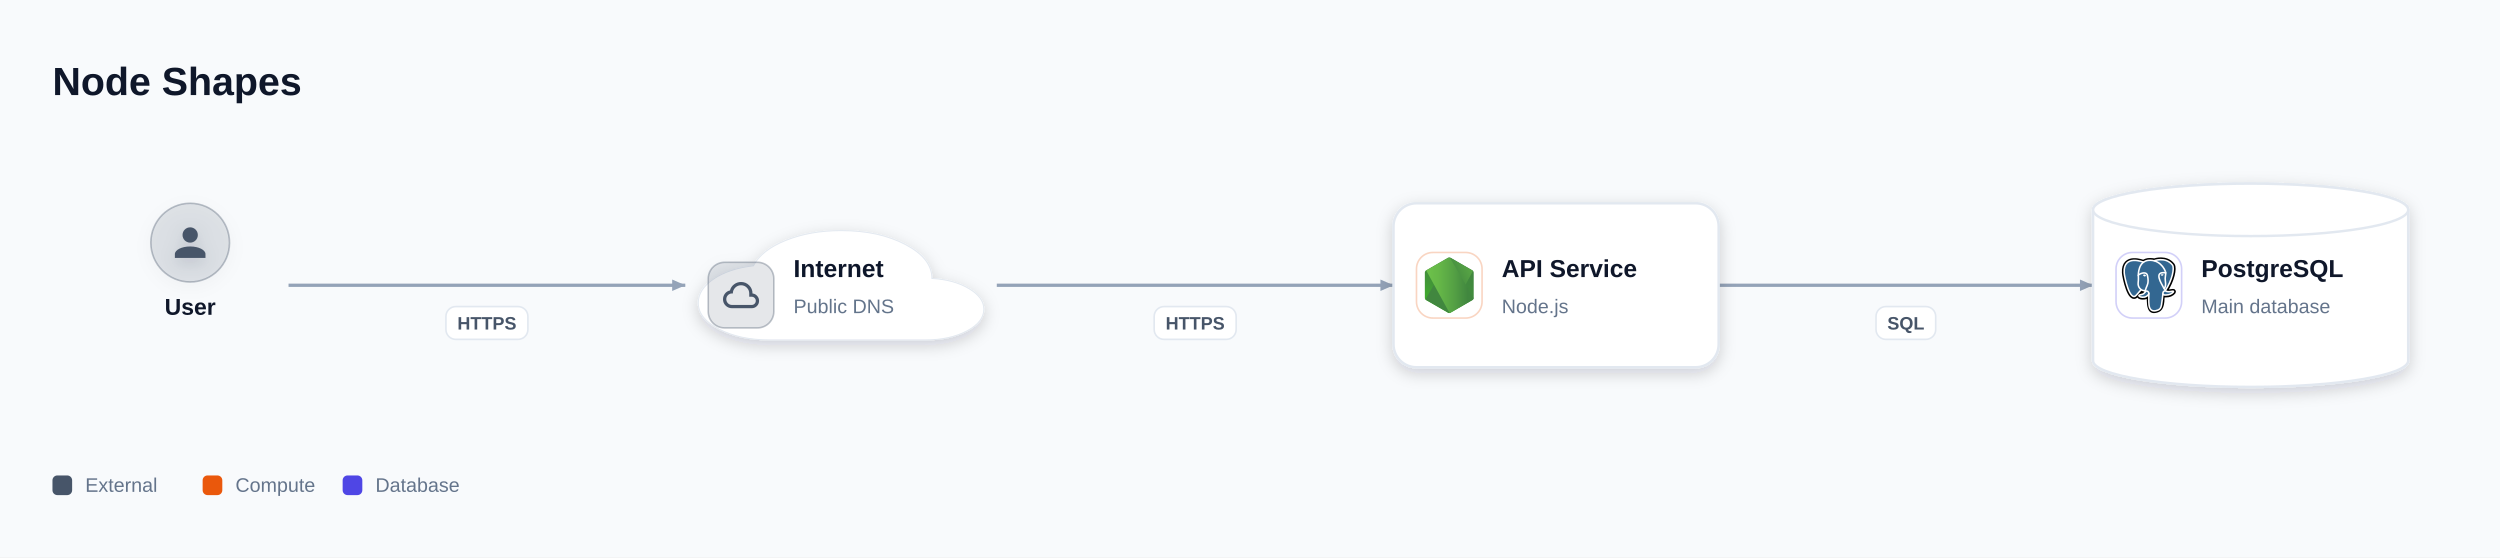
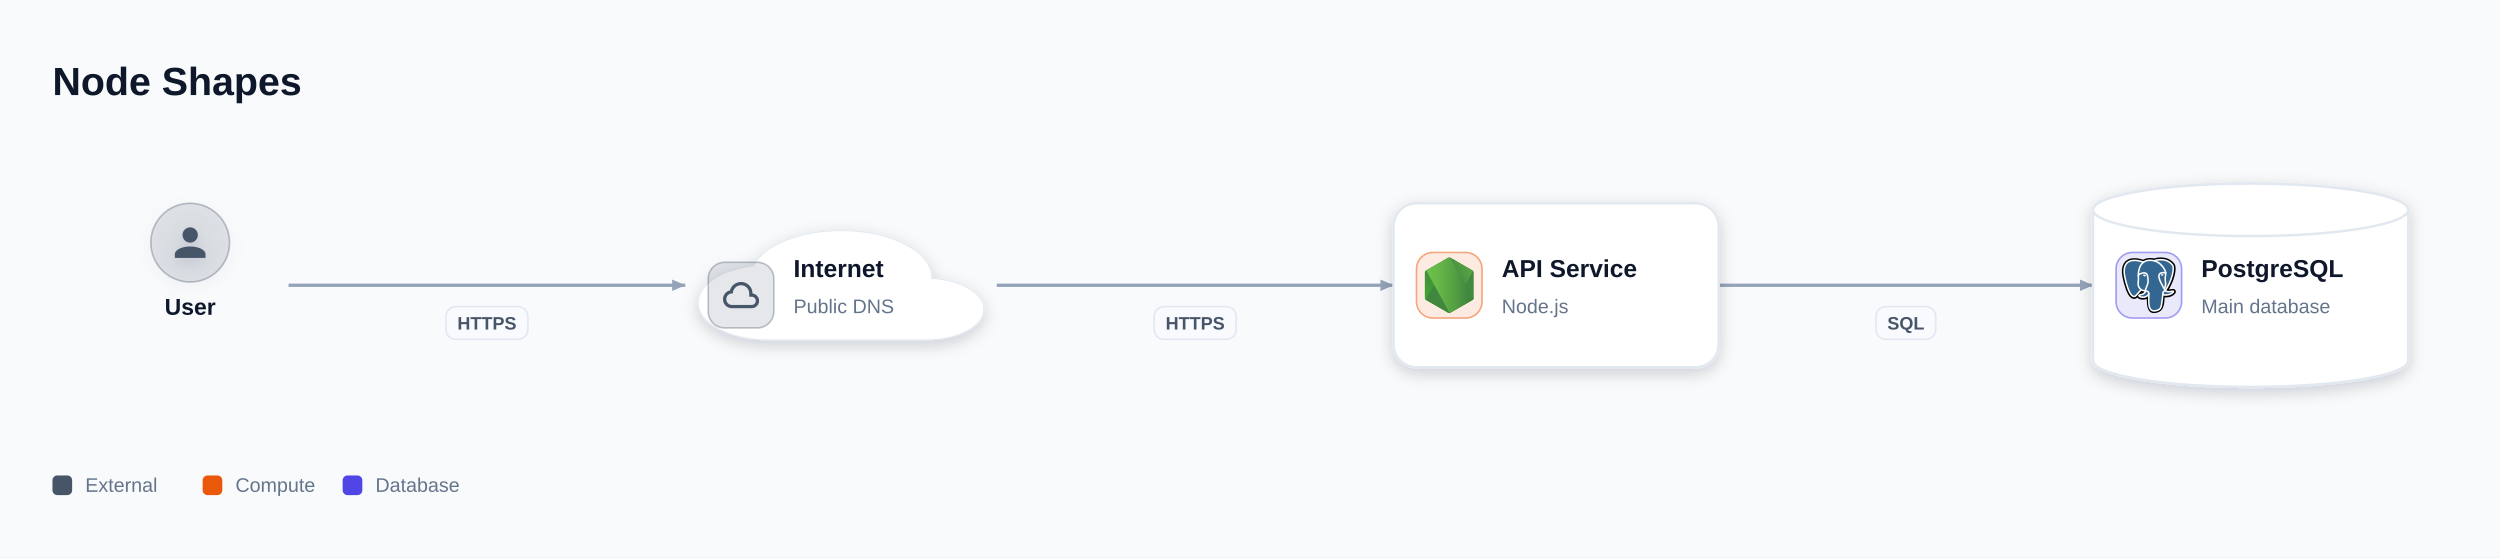
<svg xmlns="http://www.w3.org/2000/svg" xmlns:xlink="http://www.w3.org/1999/xlink" width="1524.9" height="340" viewBox="0 0 1524.9 340">
  <defs>
    <filter id="card-shadow" x="-40%" y="-40%" width="180%" height="180%">
      <feDropShadow dx="0" dy="3" stdDeviation="5" flood-color="rgba(15, 23, 42, 0.18)" />
    </filter>
  </defs>
  <rect x="0" y="0" width="1524.9" height="340" fill="#f8fafc" />
  <text x="32" y="58" font-family="&quot;Segoe UI&quot;, &quot;Helvetica Neue&quot;, Arial, sans-serif" font-size="24" font-weight="700" fill="#0f172a">Node Shapes</text>
  <g transform="translate(32, 88)">
    <path d="M144,86 L386,86" fill="none" stroke="#94a3b8" stroke-width="2" />
    <path d="M-8,-3.5 L0,0 L-8,3.5 Z" fill="#94a3b8" transform="translate(386 86) rotate(0)" />
    <g>
-       <rect x="240" y="99" width="50" height="20" rx="6" fill="#ffffff" stroke="#e2e8f0" stroke-width="1" />
+       <rect x="240" y="99" width="50" height="20" rx="6" fill="rgba(248, 250, 252, 0.85)" stroke="#e2e8f0" stroke-width="1" />
      <text x="265" y="113" font-family="&quot;Segoe UI&quot;, &quot;Helvetica Neue&quot;, Arial, sans-serif" font-size="11" font-weight="600" text-anchor="middle" fill="#475569">HTTPS</text>
    </g>
    <path d="M576,86 L818,86" fill="none" stroke="#94a3b8" stroke-width="2" />
    <path d="M-8,-3.5 L0,0 L-8,3.5 Z" fill="#94a3b8" transform="translate(818 86) rotate(0)" />
    <g>
-       <rect x="672" y="99" width="50" height="20" rx="6" fill="#ffffff" stroke="#e2e8f0" stroke-width="1" />
+       <rect x="672" y="99" width="50" height="20" rx="6" fill="rgba(248, 250, 252, 0.85)" stroke="#e2e8f0" stroke-width="1" />
      <text x="697" y="113" font-family="&quot;Segoe UI&quot;, &quot;Helvetica Neue&quot;, Arial, sans-serif" font-size="11" font-weight="600" text-anchor="middle" fill="#475569">HTTPS</text>
    </g>
    <path d="M1016.3,86 L1244.7,86" fill="none" stroke="#94a3b8" stroke-width="2" />
    <path d="M-8,-3.5 L0,0 L-8,3.5 Z" fill="#94a3b8" transform="translate(1244.7 86) rotate(0)" />
    <g>
-       <rect x="1112.3" y="99" width="36.4" height="20" rx="6" fill="#ffffff" stroke="#e2e8f0" stroke-width="1" />
+       <rect x="1112.3" y="99" width="36.4" height="20" rx="6" fill="rgba(248, 250, 252, 0.85)" stroke="#e2e8f0" stroke-width="1" />
      <text x="1130.5" y="113" font-family="&quot;Segoe UI&quot;, &quot;Helvetica Neue&quot;, Arial, sans-serif" font-size="11" font-weight="600" text-anchor="middle" fill="#475569">SQL</text>
    </g>
    <g transform="translate(24, 32)">
      <g filter="url(#card-shadow)">
        <rect x="36" y="4" width="48" height="48" rx="24" fill="#475569" fill-opacity="0.14" stroke="#475569" stroke-opacity="0.35" />
        <svg x="46" y="14" width="28" height="28" viewBox="0 0 24 24">
          <path fill="#475569" d="M12 4a4 4 0 0 1 4 4a4 4 0 0 1-4 4a4 4 0 0 1-4-4a4 4 0 0 1 4-4m0 10c4.42 0 8 1.79 8 4v2H4v-2c0-2.21 3.58-4 8-4" />
        </svg>
      </g>
      <text x="60" y="72" text-anchor="middle" font-family="&quot;Segoe UI&quot;, &quot;Helvetica Neue&quot;, Arial, sans-serif" font-size="14" font-weight="600" fill="#0f172a">User</text>
    </g>
    <g transform="translate(386, 36)" filter="url(#card-shadow)">
      <svg x="0" y="0" width="190" height="100" viewBox="0 0 24 24" preserveAspectRatio="none">
        <path d="M6.5 20q-2.28 0-3.89-1.57Q1 16.85 1 14.58q0-1.95 1.17-3.48q1.18-1.53 3.08-1.95q.63-2.3 2.5-3.72Q9.63 4 12 4q2.93 0 4.96 2.04Q19 8.07 19 11q1.73.2 2.86 1.5q1.14 1.28 1.14 3q0 1.88-1.31 3.19T18.5 20Z" fill="#ffffff" stroke="#e2e8f0" stroke-width="0.6" vector-effect="non-scaling-stroke" />
      </svg>
      <rect x="14" y="36" width="40" height="40" rx="10" fill="#475569" fill-opacity="0.14" stroke="#475569" stroke-opacity="0.35" />
      <svg x="22" y="44" width="24" height="24" viewBox="0 0 24 24">
        <path fill="#475569" d="M6.5 20q-2.28 0-3.89-1.57Q1 16.85 1 14.58q0-1.95 1.17-3.48q1.18-1.53 3.08-1.95q.63-2.3 2.5-3.72Q9.63 4 12 4q2.93 0 4.96 2.04Q19 8.07 19 11q1.73.2 2.86 1.5q1.14 1.28 1.14 3q0 1.88-1.31 3.19T18.5 20m-12-2h12q1.05 0 1.77-.73q.73-.72.73-1.77t-.73-1.77Q19.55 13 18.5 13H17v-2q0-2.07-1.46-3.54Q14.08 6 12 6Q9.93 6 8.46 7.46Q7 8.93 7 11h-.5q-1.45 0-2.47 1.03Q3 13.05 3 14.5T4.03 17q1.02 1 2.47 1m5.5-6" />
      </svg>
      <text x="66" y="45" font-family="&quot;Segoe UI&quot;, &quot;Helvetica Neue&quot;, Arial, sans-serif" font-size="15" font-weight="600" fill="#0f172a">Internet</text>
      <text x="66" y="67" font-family="&quot;Segoe UI&quot;, &quot;Helvetica Neue&quot;, Arial, sans-serif" font-size="12" fill="#64748b">Public DNS</text>
    </g>
    <g transform="translate(818, 36)">
      <rect x="0" y="0" width="198.3" height="100" rx="14" fill="#ffffff" stroke="#e2e8f0" stroke-width="1.5" filter="url(#card-shadow)" />
      <clipPath id="clip-badge-api">
        <rect x="14" y="30" width="40" height="40" rx="10" />
      </clipPath>
-       <rect x="14" y="30" width="40" height="40" rx="10" fill="#ffffff" />
+       <rect x="14" y="30" width="40" height="40" rx="10" fill="#ea580c" fill-opacity="0.12" />
      <g clip-path="url(#clip-badge-api)">
        <svg x="17" y="33" width="34" height="34" viewBox="0 0 256 292">
          <defs>
            <linearGradient id="a" x1="68.188%" x2="27.823%" y1="17.487%" y2="89.755%">
              <stop offset="0%" stop-color="#41873F" />
              <stop offset="32.88%" stop-color="#418B3D" />
              <stop offset="63.52%" stop-color="#419637" />
              <stop offset="93.19%" stop-color="#3FA92D" />
              <stop offset="100%" stop-color="#3FAE2A" />
            </linearGradient>
            <linearGradient id="c" x1="43.277%" x2="159.245%" y1="55.169%" y2="-18.306%">
              <stop offset="13.76%" stop-color="#41873F" />
              <stop offset="40.32%" stop-color="#54A044" />
              <stop offset="71.36%" stop-color="#66B848" />
              <stop offset="90.81%" stop-color="#6CC04A" />
            </linearGradient>
            <linearGradient id="f" x1="-4.389%" x2="101.499%" y1="49.997%" y2="49.997%">
              <stop offset="9.192%" stop-color="#6CC04A" />
              <stop offset="28.64%" stop-color="#66B848" />
              <stop offset="59.68%" stop-color="#54A044" />
              <stop offset="86.24%" stop-color="#41873F" />
            </linearGradient>
            <path id="b" d="M134.923 1.832c-4.344-2.443-9.502-2.443-13.846 0L6.787 67.801C2.443 70.244 0 74.859 0 79.745v132.208c0 4.887 2.715 9.502 6.787 11.945l114.29 65.968c4.344 2.444 9.502 2.444 13.846 0l114.29-65.968c4.344-2.443 6.787-7.058 6.787-11.945V79.745c0-4.886-2.715-9.501-6.787-11.944L134.923 1.832Z" />
            <path id="e" d="M134.923 1.832c-4.344-2.443-9.502-2.443-13.846 0L6.787 67.801C2.443 70.244 0 74.859 0 79.745v132.208c0 4.887 2.715 9.502 6.787 11.945l114.29 65.968c4.344 2.444 9.502 2.444 13.846 0l114.29-65.968c4.344-2.443 6.787-7.058 6.787-11.945V79.745c0-4.886-2.715-9.501-6.787-11.944L134.923 1.832Z" />
          </defs>
          <path fill="url(#a)" d="M134.923 1.832c-4.344-2.443-9.502-2.443-13.846 0L6.787 67.801C2.443 70.244 0 74.859 0 79.745v132.208c0 4.887 2.715 9.502 6.787 11.945l114.29 65.968c4.344 2.444 9.502 2.444 13.846 0l114.29-65.968c4.344-2.443 6.787-7.058 6.787-11.945V79.745c0-4.886-2.715-9.501-6.787-11.944L134.923 1.832Z" />
          <mask id="d" fill="#fff">
            <use xlink:href="#b" />
          </mask>
          <path fill="url(#c)" d="M249.485 67.8 134.65 1.833c-1.086-.542-2.443-1.085-3.529-1.357L2.443 220.912c1.086 1.357 2.444 2.443 3.8 3.258l114.834 65.968c3.258 1.9 7.059 2.443 10.588 1.357L252.47 70.515c-.815-1.086-1.9-1.9-2.986-2.714Z" mask="url(#d)" />
          <mask id="g" fill="#fff">
            <use xlink:href="#e" />
          </mask>
          <path fill="url(#f)" d="M249.756 223.898c3.258-1.9 5.701-5.158 6.787-8.687L130.579.204c-3.258-.543-6.787-.272-9.773 1.628L6.786 67.53l122.979 224.238c1.628-.272 3.529-.815 5.158-1.63l114.833-66.239Z" mask="url(#g)" />
        </svg>
      </g>
-       <rect x="14" y="30" width="40" height="40" rx="10" fill="none" stroke="#ea580c" stroke-opacity="0.25" />
+       <rect x="14" y="30" width="40" height="40" rx="10" fill="none" stroke="#ea580c" stroke-opacity="0.5" />
      <text x="66" y="45" font-family="&quot;Segoe UI&quot;, &quot;Helvetica Neue&quot;, Arial, sans-serif" font-size="15" font-weight="600" fill="#0f172a">API Service</text>
      <text x="66" y="67" font-family="&quot;Segoe UI&quot;, &quot;Helvetica Neue&quot;, Arial, sans-serif" font-size="12" fill="#64748b">Node.js</text>
    </g>
    <g transform="translate(1244.7, 24)">
      <path d="M0,16     A96.1,16 0 0 1 192.2,16     L192.2,108     A96.1,16 0 0 1 0,108     Z" fill="#ffffff" stroke="#e2e8f0" stroke-width="1.5" filter="url(#card-shadow)" />
      <ellipse cx="96.1" cy="16" rx="96.1" ry="16" fill="#ffffff" stroke="#e2e8f0" stroke-width="1.5" />
      <clipPath id="clip-badge-db">
        <rect x="14" y="42" width="40" height="40" rx="10" />
      </clipPath>
-       <rect x="14" y="42" width="40" height="40" rx="10" fill="#ffffff" />
+       <rect x="14" y="42" width="40" height="40" rx="10" fill="#4f46e5" fill-opacity="0.12" />
      <g clip-path="url(#clip-badge-db)">
        <svg x="17" y="45" width="34" height="34" viewBox="0 0 432.071 445.383">
          <g style="fill-rule:nonzero;clip-rule:nonzero;fill:none;stroke:#fff;stroke-width:12.465;stroke-linecap:round;stroke-linejoin:round;stroke-miterlimit:4">
            <path d="M323.205 324.227c2.833-23.601 1.984-27.062 19.563-23.239l4.463.392c13.517.615 31.199-2.174 41.587-7 22.362-10.376 35.622-27.7 13.572-23.148-50.297 10.376-53.755-6.655-53.755-6.655 53.111-78.803 75.313-178.836 56.149-203.322-52.27-66.789-142.748-35.206-144.262-34.386l-.482.089c-9.938-2.062-21.06-3.294-33.554-3.496-22.761-.374-40.032 5.967-53.133 15.904 0 0-161.408-66.498-153.899 83.628 1.597 31.936 45.777 241.655 98.47 178.31 19.259-23.163 37.871-42.748 37.871-42.748 9.242 6.14 20.307 9.272 31.912 8.147l.897-.765c-.281 2.876-.157 5.689.359 9.019-13.572 15.167-9.584 17.83-36.723 23.416-27.457 5.659-11.326 15.734-.797 18.367 12.768 3.193 42.305 7.716 62.268-20.224l-.795 3.188c5.325 4.26 4.965 30.619 5.72 49.452.756 18.834 2.017 36.409 5.856 46.771 3.839 10.36 8.369 37.05 44.036 29.406 29.809-6.388 52.6-15.582 54.677-101.107" style="fill:#000;stroke:#000;stroke-width:37.395;stroke-linecap:butt;stroke-linejoin:miter" />
            <path stroke="none" d="M402.395 271.23c-50.302 10.376-53.76-6.655-53.76-6.655 53.111-78.808 75.313-178.843 56.153-203.326-52.27-66.785-142.752-35.2-144.262-34.38l-.486.087c-9.938-2.063-21.06-3.292-33.56-3.496-22.761-.373-40.026 5.967-53.127 15.902 0 0-161.411-66.495-153.904 83.63 1.597 31.938 45.776 241.657 98.471 178.312 19.26-23.163 37.869-42.748 37.869-42.748 9.243 6.14 20.308 9.272 31.908 8.147l.901-.765c-.28 2.876-.152 5.689.361 9.019-13.575 15.167-9.586 17.83-36.723 23.416-27.459 5.659-11.328 15.734-.796 18.367 12.768 3.193 42.307 7.716 62.266-20.224l-.796 3.188c5.319 4.26 9.054 27.711 8.428 48.969-.626 21.259-1.044 35.854 3.147 47.254 4.191 11.4 8.368 37.05 44.042 29.406 29.809-6.388 45.256-22.942 47.405-50.555 1.525-19.631 4.976-16.729 5.194-34.28l2.768-8.309c3.192-26.611.507-35.196 18.872-31.203l4.463.392c13.517.615 31.208-2.174 41.591-7 22.358-10.376 35.618-27.7 13.573-23.148z" style="fill:#336791;stroke:none" />
            <path d="M215.866 286.484c-1.385 49.516.348 99.377 5.193 111.495 4.848 12.118 15.223 35.688 50.9 28.045 29.806-6.39 40.651-18.756 45.357-46.051 3.466-20.082 10.148-75.854 11.005-87.281M173.104 38.256S11.583-27.76 19.092 122.365c1.597 31.938 45.779 241.664 98.473 178.316 19.256-23.166 36.671-41.335 36.671-41.335M260.349 26.207c-5.591 1.753 89.848-34.889 144.087 34.417 19.159 24.484-3.043 124.519-56.153 203.329" />
            <path d="M348.282 263.953s3.461 17.036 53.764 6.653c22.04-4.552 8.776 12.774-13.577 23.155-18.345 8.514-59.474 10.696-60.146-1.069-1.729-30.355 21.647-21.133 19.96-28.739-1.525-6.85-11.979-13.573-18.894-30.338-6.037-14.633-82.796-126.849 21.287-110.183 3.813-.789-27.146-99.002-124.553-100.599-97.385-1.597-94.19 119.762-94.19 119.762" style="stroke-linejoin:bevel" />
            <path d="M188.604 274.334c-13.577 15.166-9.584 17.829-36.723 23.417-27.459 5.66-11.326 15.733-.797 18.365 12.768 3.195 42.307 7.718 62.266-20.229 6.078-8.509-.036-22.086-8.385-25.547-4.034-1.671-9.428-3.765-16.361 3.994z" />
            <path d="M187.715 274.069c-1.368-8.917 2.93-19.528 7.536-31.942 6.922-18.626 22.893-37.255 10.117-96.339-9.523-44.029-73.396-9.163-73.436-3.193-.039 5.968 2.889 30.26-1.067 58.548-5.162 36.913 23.488 68.132 56.479 64.938" />
            <path d="M172.517 141.7c-.288 2.039 3.733 7.48 8.976 8.207 5.234.73 9.714-3.522 9.998-5.559.284-2.039-3.732-4.285-8.977-5.015-5.237-.731-9.719.333-9.996 2.367z" style="fill:#fff;stroke-width:4.155;stroke-linecap:butt;stroke-linejoin:miter" />
            <path d="M331.941 137.543c.284 2.039-3.732 7.48-8.976 8.207-5.238.73-9.718-3.522-10.005-5.559-.277-2.039 3.74-4.285 8.979-5.015 5.239-.73 9.718.333 10.002 2.368z" style="fill:#fff;stroke-width:2.078;stroke-linecap:butt;stroke-linejoin:miter" />
            <path d="M350.676 123.432c.863 15.994-3.445 26.888-3.988 43.914-.804 24.748 11.799 53.074-7.191 81.435" />
          </g>
        </svg>
      </g>
-       <rect x="14" y="42" width="40" height="40" rx="10" fill="none" stroke="#4f46e5" stroke-opacity="0.25" />
+       <rect x="14" y="42" width="40" height="40" rx="10" fill="none" stroke="#4f46e5" stroke-opacity="0.5" />
      <text x="66" y="57" font-family="&quot;Segoe UI&quot;, &quot;Helvetica Neue&quot;, Arial, sans-serif" font-size="15" font-weight="600" fill="#0f172a">PostgreSQL</text>
      <text x="66" y="79" font-family="&quot;Segoe UI&quot;, &quot;Helvetica Neue&quot;, Arial, sans-serif" font-size="12" fill="#64748b">Main database</text>
    </g>
  </g>
  <g transform="translate(32, 284)">
    <g>
      <rect x="0" y="6" width="12" height="12" rx="3" fill="#475569" />
      <text x="20" y="16" font-family="&quot;Segoe UI&quot;, &quot;Helvetica Neue&quot;, Arial, sans-serif" font-size="12" fill="#64748b">External</text>
      <rect x="91.6" y="6" width="12" height="12" rx="3" fill="#ea580c" />
      <text x="111.6" y="16" font-family="&quot;Segoe UI&quot;, &quot;Helvetica Neue&quot;, Arial, sans-serif" font-size="12" fill="#64748b">Compute</text>
      <rect x="177" y="6" width="12" height="12" rx="3" fill="#4f46e5" />
      <text x="197" y="16" font-family="&quot;Segoe UI&quot;, &quot;Helvetica Neue&quot;, Arial, sans-serif" font-size="12" fill="#64748b">Database</text>
    </g>
  </g>
</svg>
